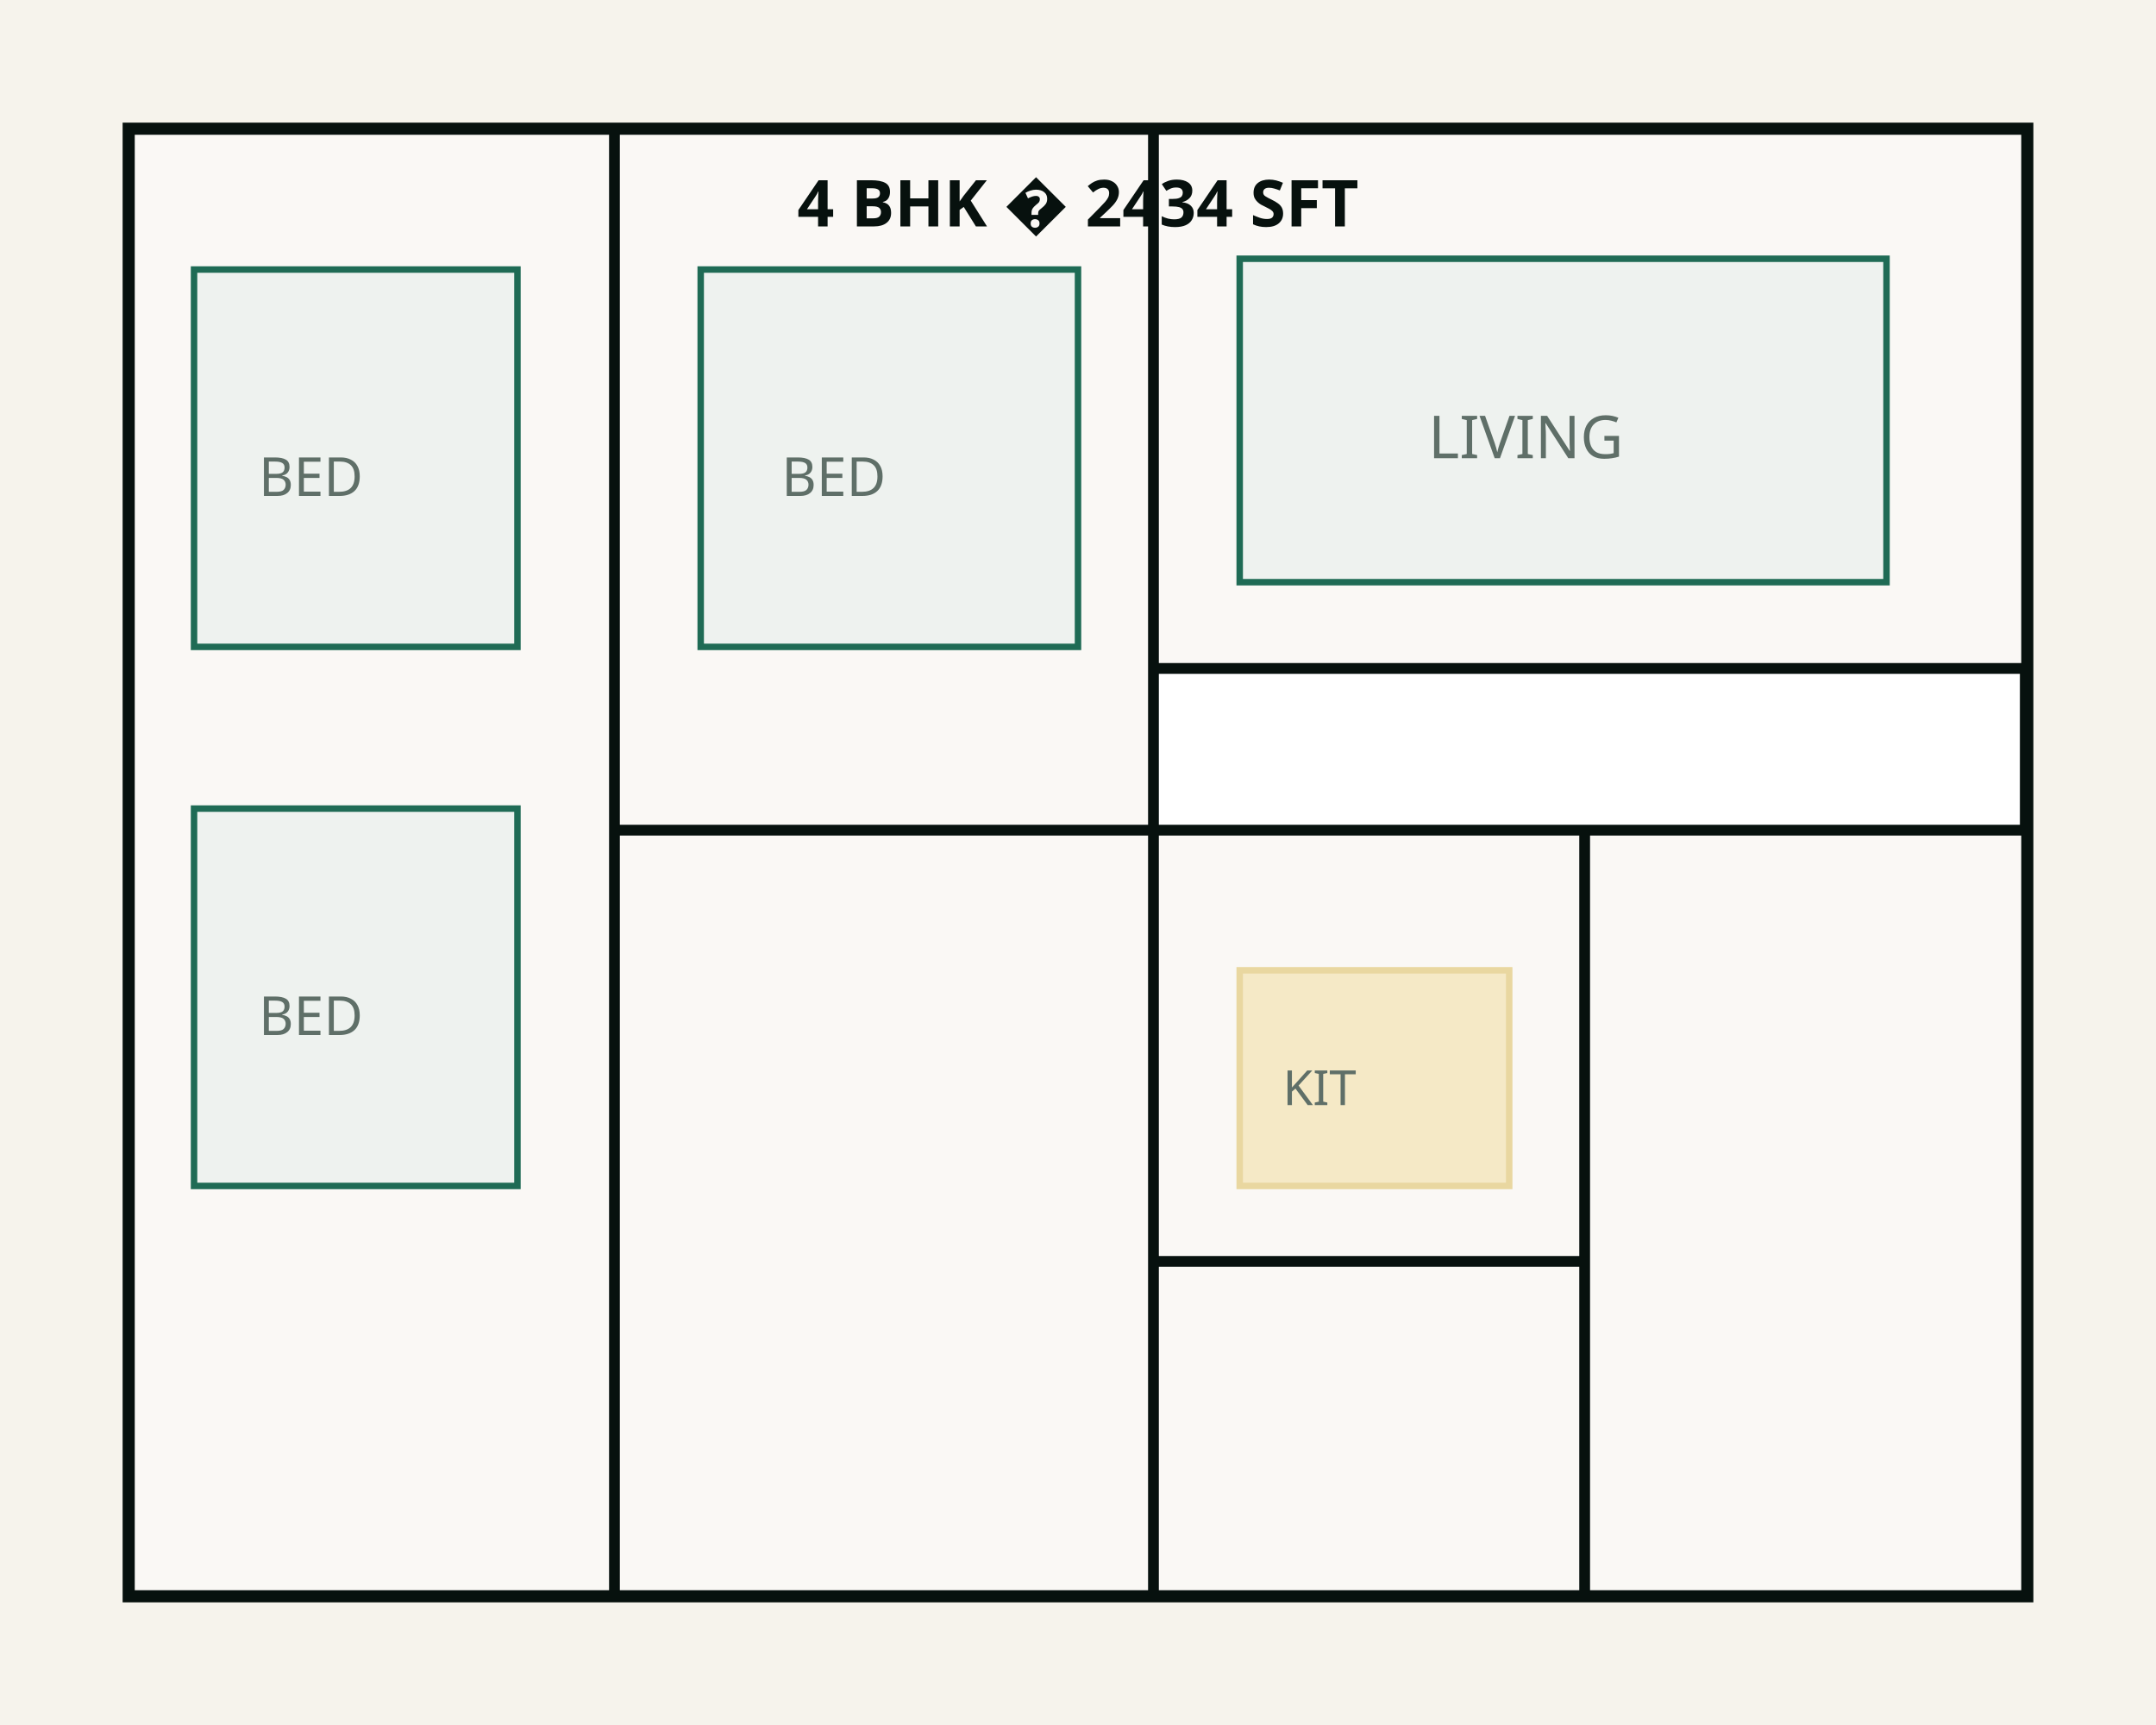
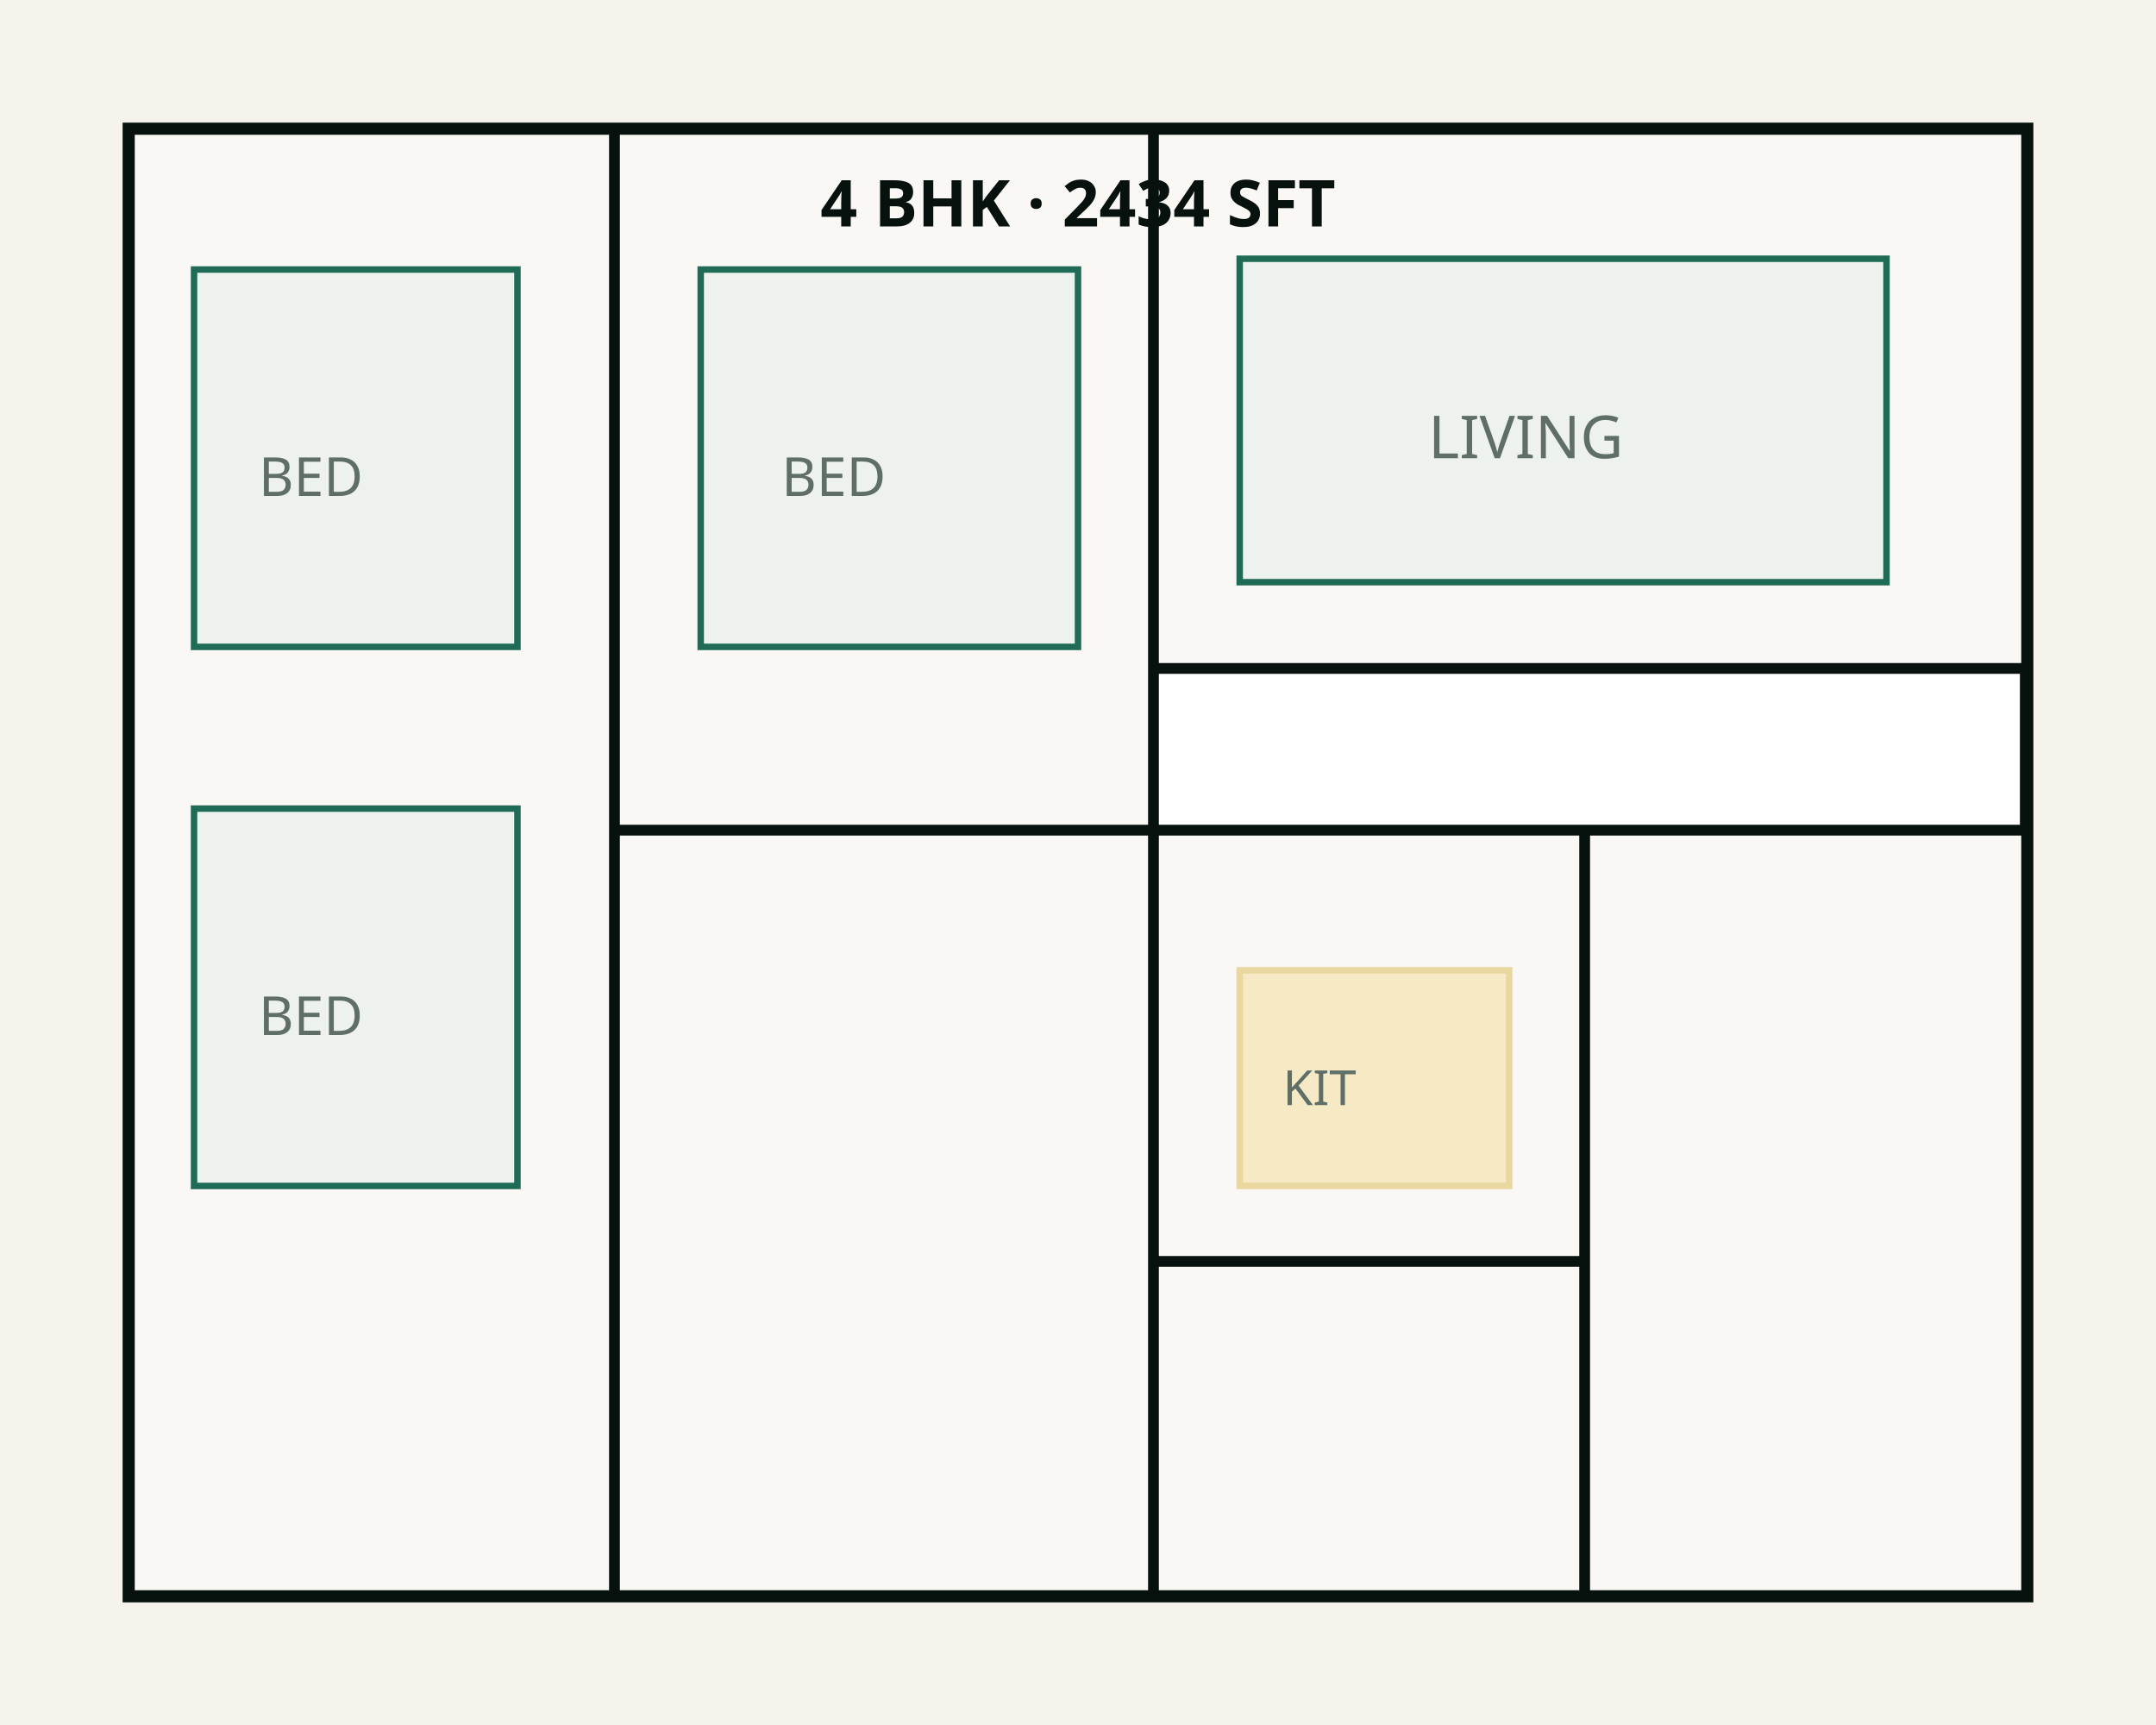
<svg xmlns="http://www.w3.org/2000/svg" viewBox="0 0 400 320" fill="none">
  <rect width="400" height="320" fill="#f6f3ec" />
  <rect x="24" y="24" width="352" height="272" fill="#fff" stroke="#07110e" stroke-width="2.5" />
  <path d="M24 24h90v272H24V24zm90 0h100v130H114V24zm100 0h162v100H214V24zM114 154h100v142H114V154zm100 0h80v80H214V154zm80 0h82v142H294V154zm-80 80h80v62H214v-62z" stroke="#07110e" stroke-width="2" fill="#faf8f5" />
  <rect x="36" y="50" width="60" height="70" fill="#eef2ef" stroke="#1f6b55" stroke-width="1.2" />
  <rect x="36" y="150" width="60" height="70" fill="#eef2ef" stroke="#1f6b55" stroke-width="1.2" />
  <rect x="130" y="50" width="70" height="70" fill="#eef2ef" stroke="#1f6b55" stroke-width="1.2" />
  <rect x="230" y="48" width="120" height="60" fill="#eef2ef" stroke="#1f6b55" stroke-width="1.2" />
  <rect x="230" y="180" width="50" height="40" fill="#f0d78c" stroke="#d4af37" stroke-width="1.2" opacity=".45" />
  <text x="48" y="92" fill="#5f6f68" font-family="Poppins,sans-serif" font-size="10">BED</text>
  <text x="48" y="192" fill="#5f6f68" font-family="Poppins,sans-serif" font-size="10">BED</text>
  <text x="145" y="92" fill="#5f6f68" font-family="Poppins,sans-serif" font-size="10">BED</text>
  <text x="265" y="85" fill="#5f6f68" font-family="Poppins,sans-serif" font-size="11">LIVING</text>
  <text x="238" y="205" fill="#5f6f68" font-family="Poppins,sans-serif" font-size="9">KIT</text>
-   <text x="200" y="42" fill="#07110e" font-family="Poppins,sans-serif" font-size="12" font-weight="600" text-anchor="middle">4 BHK � 2434 SFT</text>
+   <text x="200" y="42" fill="#07110e" font-family="Poppins,sans-serif" font-size="12" font-weight="600" text-anchor="middle">4 BHK · 2434 SFT</text>
</svg>
